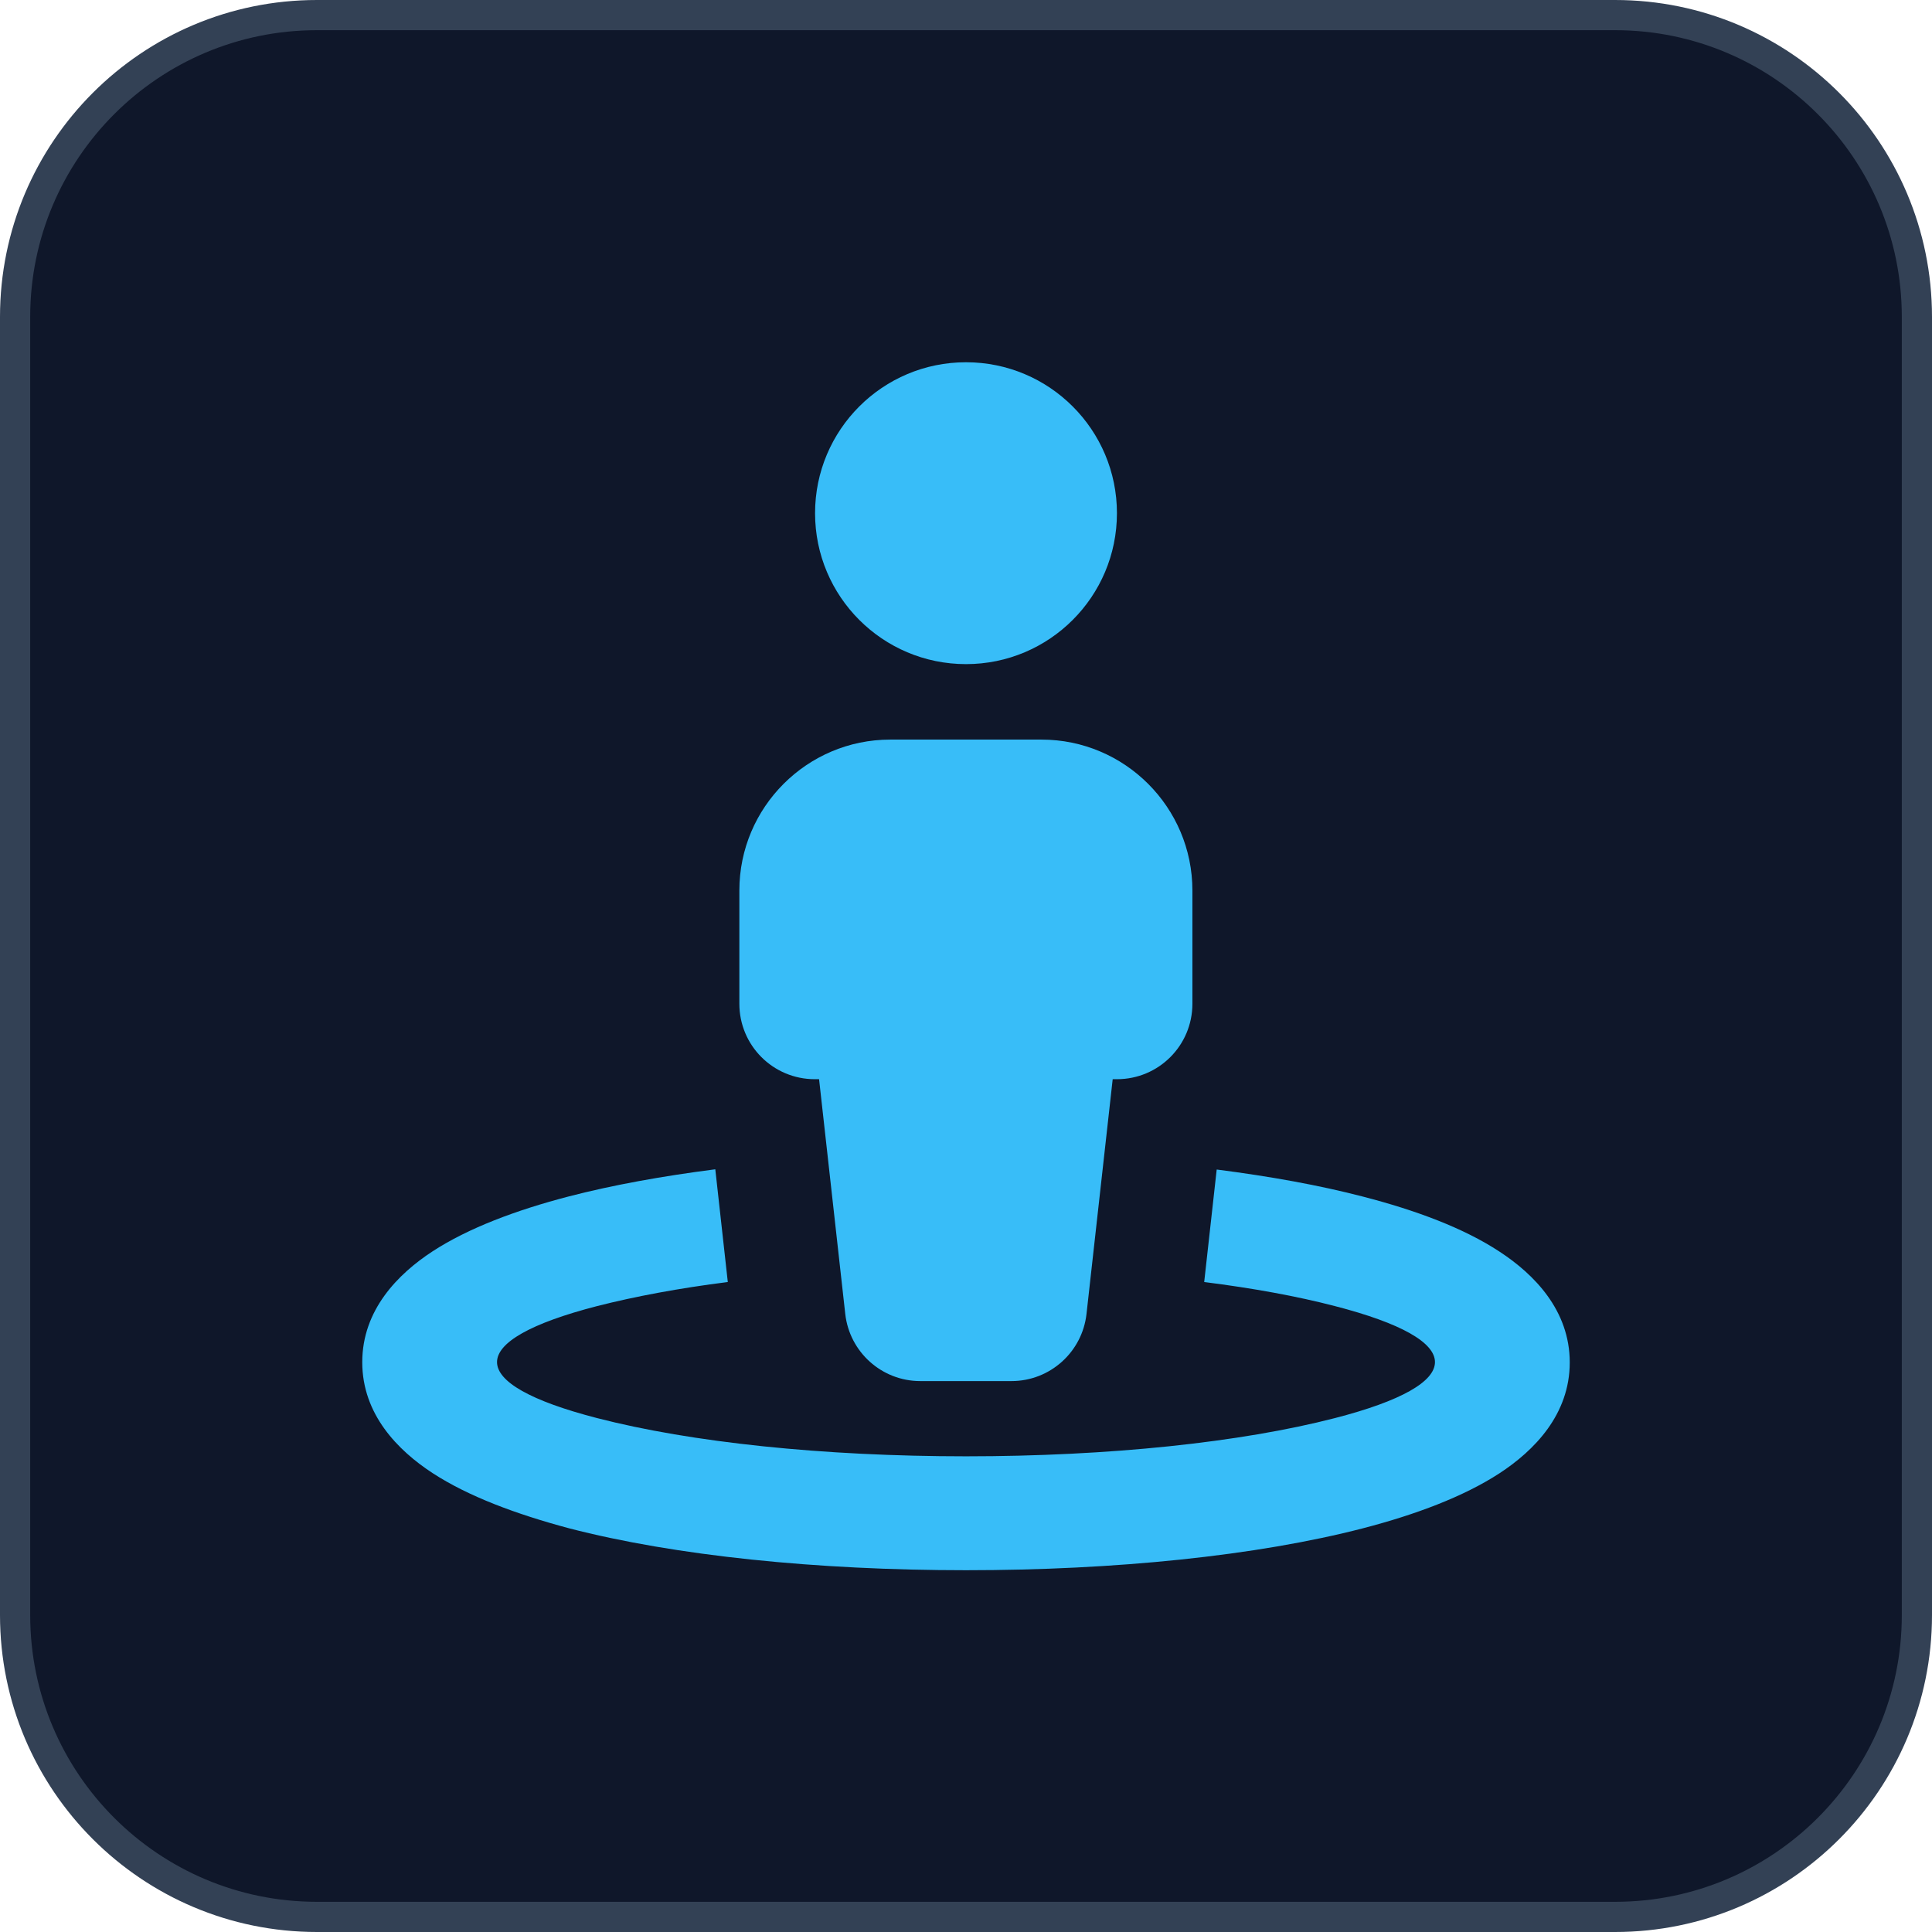
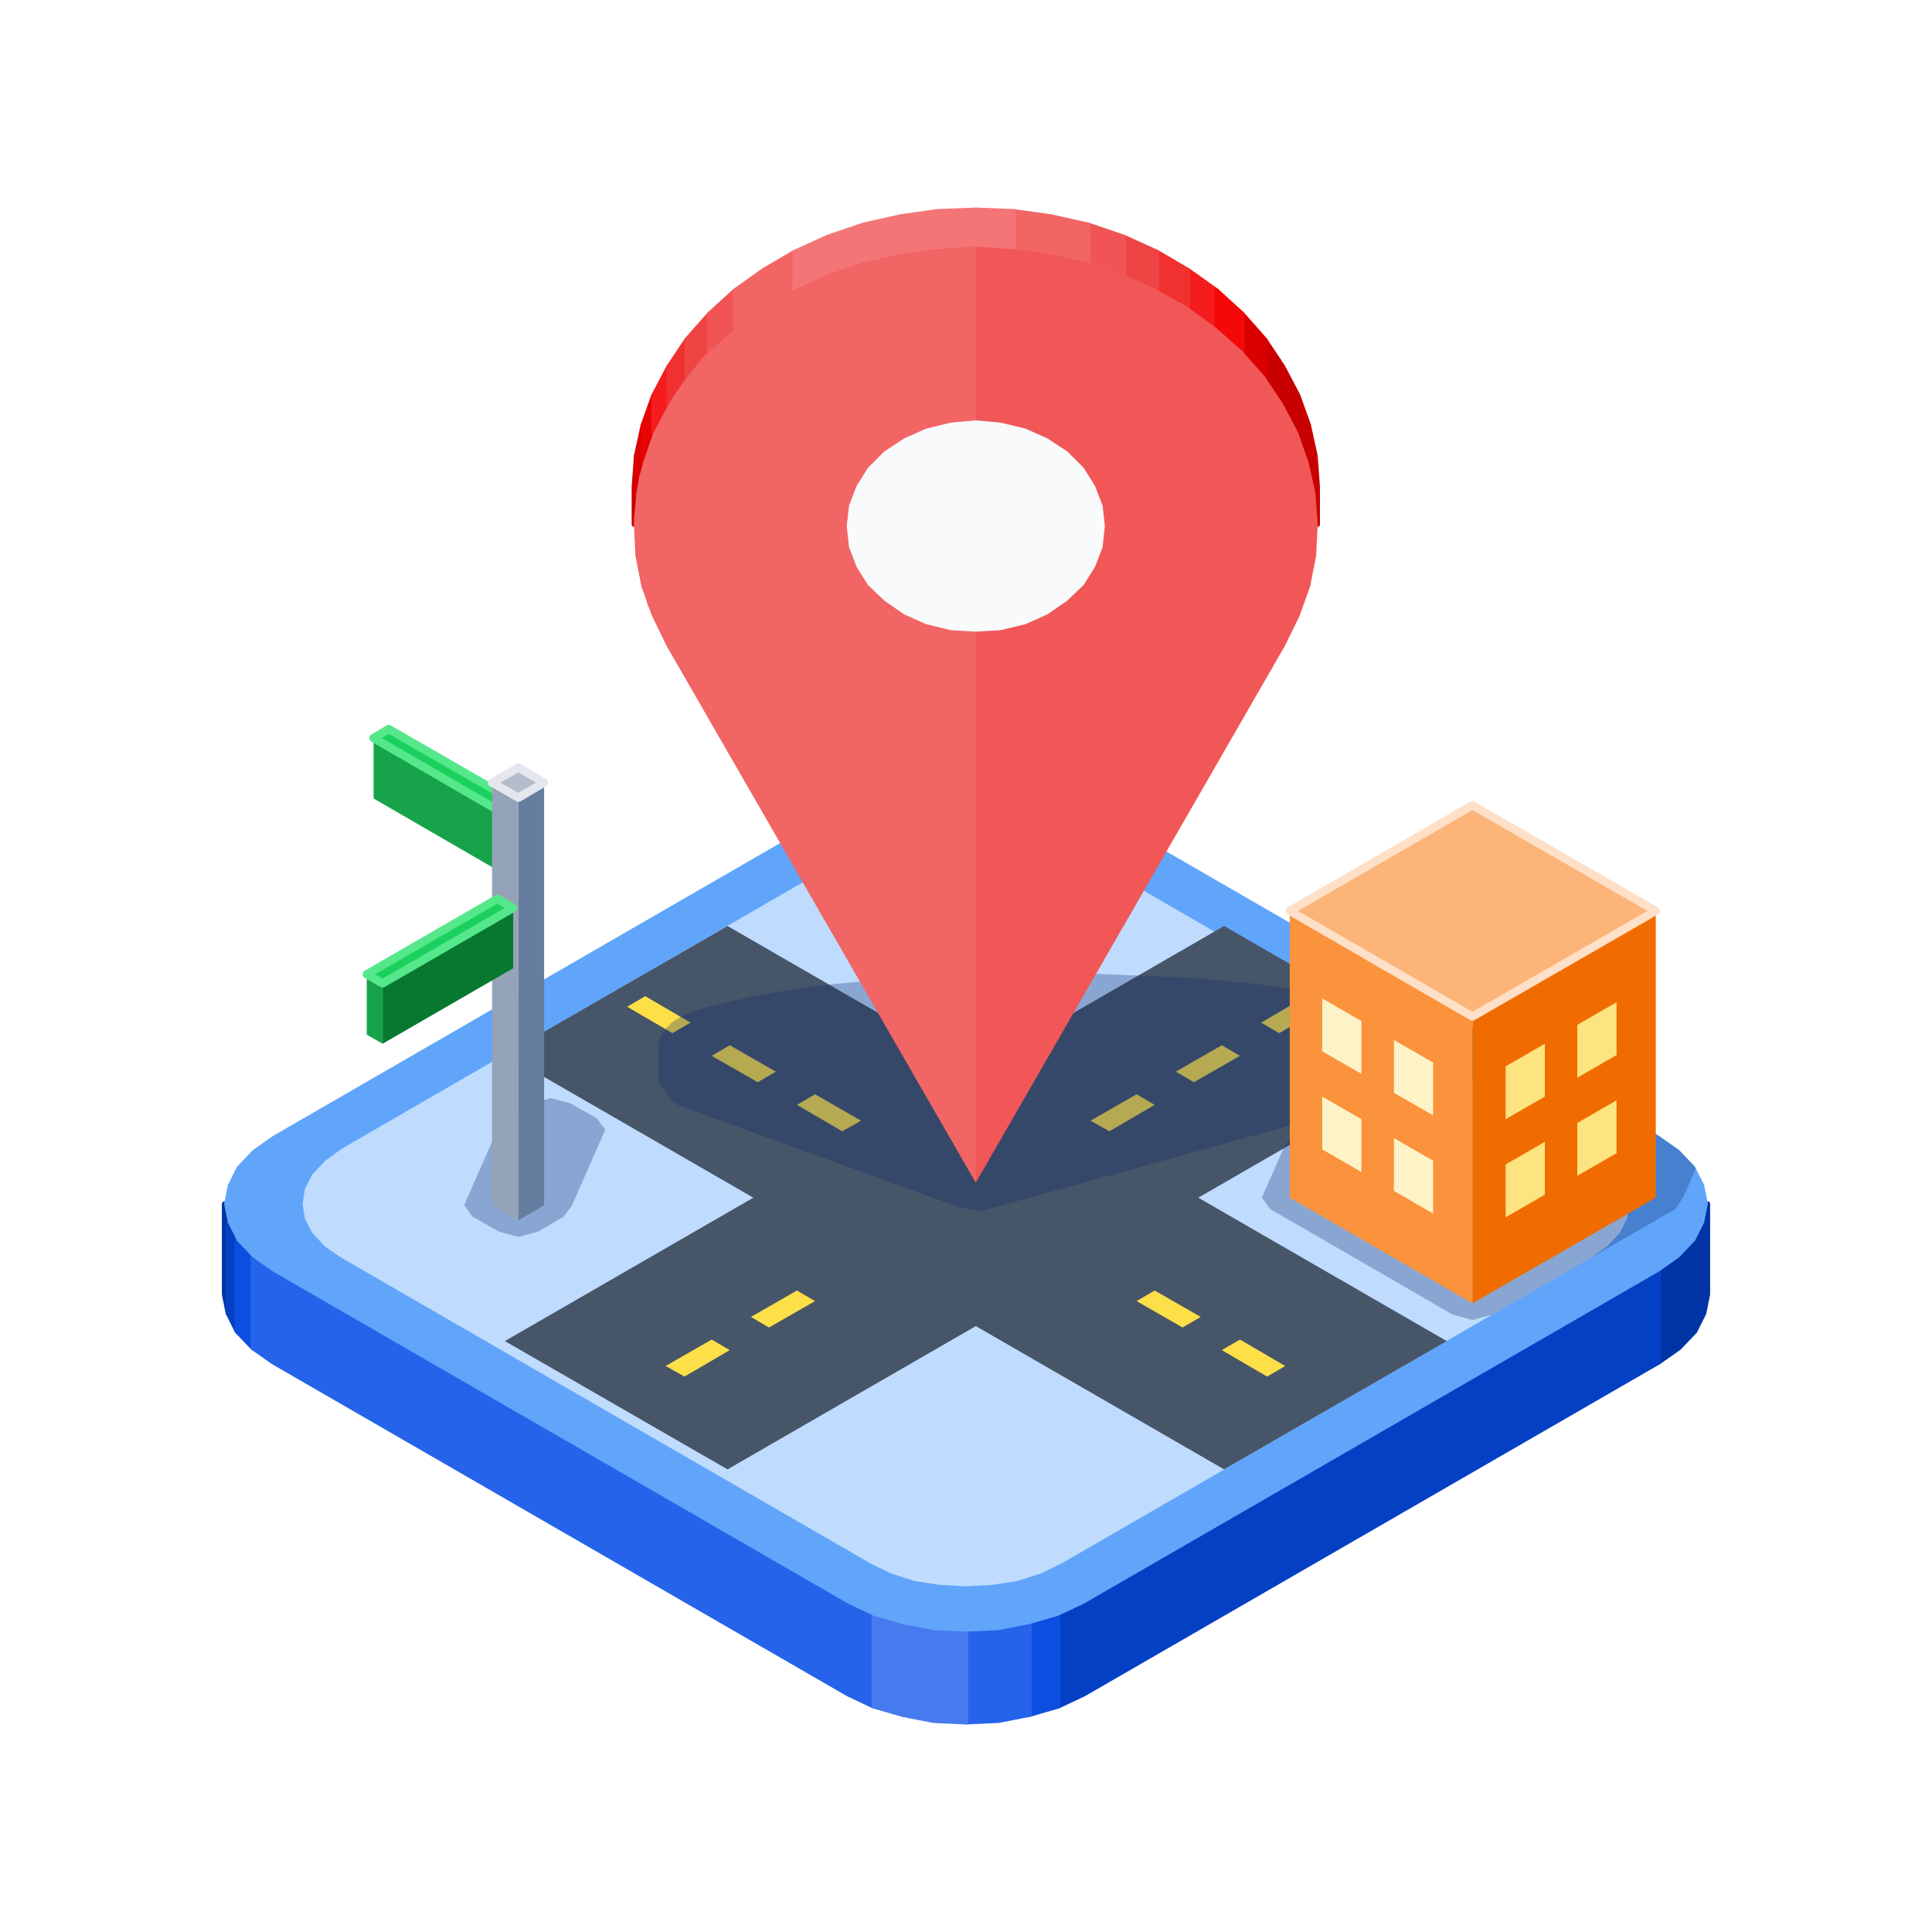
<svg xmlns="http://www.w3.org/2000/svg" viewBox="0 0 256 256" width="256" height="256" role="img" aria-label="Wanderguess icon">
-   <rect x="2.0" y="2.0" width="252" height="252" rx="40" fill="#0f172a" stroke="#334155" stroke-width="4" />
-   <svg x="48.0" y="48.0" width="160" height="160" viewBox="0 0 512 512">
-     <path fill="#38BDF8" d="M256 0a64 64 0 1 1 0 128 64 64 0 1 1 0-128zM224 160l64 0c35.3 0 64 28.7 64 64l0 48c0 17.7-14.3 32-32 32l-1.8 0-11.1 99.5c-1.8 16.2-15.5 28.5-31.8 28.5l-38.7 0c-16.3 0-30-12.3-31.8-28.5l-11.1-99.5-1.8 0c-17.7 0-32-14.3-32-32l0-48c0-35.3 28.7-64 64-64zM412.4 400.2c-16.1-4.2-34.8-7.6-55.4-10.2l5.3-47.7c22.7 2.9 43.7 6.7 62.1 11.5 22.4 5.8 42.6 13.3 57.8 23.3 14.7 9.6 29.8 24.9 29.8 47s-15.1 37.4-29.8 47c-15.2 9.9-35.5 17.5-57.8 23.3-45.1 11.7-105.3 17.8-168.4 17.8s-123.3-6.1-168.4-17.8C65.2 488.4 45 480.9 29.8 471 15.1 461.4 0 446.1 0 424s15.1-37.4 29.8-47c15.2-9.9 35.5-17.5 57.8-23.3 18.5-4.8 39.5-8.6 62.1-11.5L155 390c-20.6 2.6-39.3 6.1-55.4 10.2-56.6 14.6-56.6 32.9 0 47.5 39.9 10.3 95.8 16.2 156.4 16.2s116.5-5.9 156.4-16.2c56.6-14.6 56.6-32.9 0-47.5z" />
-   </svg>
+   <path d="M30.2,174L29.7,171.5L29.7,159.5L30.2,162ZM226.3,171.5L225.8,174L224.6,176.4L222.5,178.6L219.8,180.5L219.8,168.5L222.5,166.6L224.6,164.4L225.8,162L226.3,159.5Z" fill="#0034a5" stroke="#0034a5" stroke-width="0.6" stroke-linejoin="round" />
+   <path d="M31.4,176.4L30.2,174L30.2,162L31.4,164.4ZM219.8,180.5L143.6,224.5L140.2,226.1L140.2,214.1L143.6,212.5L219.8,168.5Z" fill="#0440c4" stroke="#0440c4" stroke-width="0.6" stroke-linejoin="round" />
+   <path d="M33.5,178.6L31.4,176.4L31.4,164.4L33.5,166.6ZM140.2,226.1L136.4,227.2L136.4,215.2L140.2,214.1Z" fill="#0c4fe0" stroke="#0c4fe0" stroke-width="0.6" stroke-linejoin="round" />
+   <path d="M115.8,226.1L112.4,224.5L36.2,180.5L33.5,178.6L33.5,166.6L36.2,168.5L112.4,212.5L115.8,214.1ZM136.4,227.2L132.3,228L128,228.2L128,216.2L132.3,216L136.4,215.2Z" fill="#2563eb" stroke="#2563eb" stroke-width="0.6" stroke-linejoin="round" />
+   <path d="M128,228.2L123.7,228L119.6,227.2L115.8,226.1L115.8,214.1L119.6,215.2L123.7,216L128,216.2Z" fill="#467aee" stroke="#467aee" stroke-width="0.6" stroke-linejoin="round" />
+   <path d="M219.8,150.5L222.5,152.4L224.6,154.6L225.8,157L226.3,159.5L225.8,162L224.6,164.4L222.5,166.6L219.8,168.5L143.6,212.5L140.2,214.1L136.4,215.2L132.3,216L128,216.2L123.7,216L119.6,215.2L115.8,214.1L112.4,212.5L36.2,168.5L33.5,166.6L31.4,164.4L30.2,162L29.7,159.5L30.2,157L31.4,154.6L33.5,152.4L36.2,150.5L112.4,106.5L115.8,104.9L119.6,103.7L123.7,103L128,102.8L132.3,103L136.4,103.7L140.2,104.9L143.6,106.5Z" fill="#60A5FA" />
+   <path d="M210.7,152.2L212.9,153.8L214.6,155.6L215.6,157.5L215.9,159.5L215.6,161.5L214.6,163.4L212.9,165.2L210.7,166.7L140.6,207.2L137.9,208.5L134.8,209.5L131.5,210L128,210.2L124.5,210L121.2,209.5L118.1,208.5L115.4,207.2L45.3,166.7L43.1,165.2L41.4,163.4L40.4,161.5L40.1,159.5L40.4,157.5L41.4,155.6L43.1,153.8L45.3,152.2L115.4,111.7L118.1,110.5L121.2,109.5L124.5,108.9L128,108.7L131.5,108.9L134.8,109.5L137.9,110.5L140.6,111.7Z" fill="#BFDBFE" />
+   <path d="M96.4,122.7L191.7,177.7L162.2,194.7L66.9,139.7Z" fill="#475569" />
+   <path d="M162.2,122.7L191.7,139.7L96.4,194.7L66.9,177.7Z" fill="#475569" />
+   <path d="M85.5,132L91.5,135.5L89.1,136.9L83.1,133.4Z" fill="#FDE047" />
+   <path d="M173.1,132L175.5,133.4L169.5,136.9L167.1,135.5Z" fill="#FDE047" />
+   <path d="M96.7,138.5L102.8,142L100.4,143.4L94.3,139.9Z" fill="#FDE047" />
+   <path d="M161.9,138.5L164.3,139.9L158.2,143.4L155.8,142Z" fill="#FDE047" />
+   <path d="M108,145L114.1,148.5L111.6,149.9L105.6,146.4Z" fill="#FDE047" />
+   <path d="M150.6,145L153,146.4L147,149.9L144.5,148.5Z" fill="#FDE047" />
+   <path d="M153,171L159.1,174.5L156.7,175.9L150.6,172.4Z" fill="#FDE047" />
+   <path d="M105.6,171L108,172.4L101.9,175.9L99.5,174.5Z" fill="#FDE047" />
+   <path d="M164.3,177.5L170.3,181L167.9,182.4L161.9,178.9Z" fill="#FDE047" />
+   <path d="M94.3,177.5L96.7,178.9L90.7,182.4L88.2,181Z" fill="#FDE047" />
+   <path d="M195.4,136.4L219.8,150.5L222.5,152.4L224.6,154.6L224.7,154.9L223,158.7L222,160.2L197.7,174.2L195.1,174.9L192.5,174.2L168.3,160.2L167.2,158.7L170.2,151.9L171.2,150.4ZM90.2,134.7L91.9,134L94.2,133.3L96.8,132.7L99.5,132.1L102.7,131.5L106.4,130.9L110.4,130.4L114.7,130L119.3,129.6L124.1,129.4L129,129.2L134.1,129L139.1,129L144.2,129L149.1,129.2L153.9,129.4L158.4,129.6L162.7,130L166.6,130.4L170.2,130.9L173.4,131.5L176,132.1L178.6,132.7L180.8,133.3L182.5,134L183.6,134.7L184.2,135.5L185.2,137L185.2,141.9L185.2,142.7L184.2,144.2L183.6,144.9L182.5,145.6L180.8,146.4L178.6,147L132.1,159.9L129.5,160.5L126.9,159.9L91.4,147L89.8,146.4L88.8,145.6L87.7,144.1L87.2,143.4L87.3,137.7L88.3,136.2L89,135.5ZM70.4,146.2L73,145.5L75.6,146.2L79.1,148.2L80.2,149.7L75.8,159.7L74.7,161.2L71.3,163.2L68.7,163.9L66.1,163.2L62.6,161.2L61.5,159.7L65.9,149.7L67,148.2Z" fill="#0a296d" fill-opacity="0.3" />
+   <path d="M219.4,158.7L195.1,172.7L195.1,134.7L219.4,120.7Z" fill="#f06c00" />
+   <path d="M195.1,172.7L170.9,158.7L170.9,120.7L195.1,134.7Z" fill="#fb923c" />
+   <path d="M195.1,106.7L219.4,120.7L195.1,134.7L170.9,120.7Z" fill="#fcb478" />
+   <path d="M195.1,106.7L219.4,120.7L195.1,134.7L170.9,120.7Z" fill="none" stroke="#fee0c8" stroke-width="1.1" stroke-linejoin="round" />
+   <path d="M175.2,152.3L180.4,155.3L180.4,148.3L175.2,145.3Z" fill="#FEF3C7" />
+   <path d="M184.7,157.8L189.9,160.8L189.9,153.8L184.7,150.8Z" fill="#FEF3C7" />
+   <path d="M199.5,161.3L204.7,158.3L204.7,151.3L199.5,154.3Z" fill="#fde481" />
+   <path d="M209,155.8L214.2,152.8L214.2,145.8L209,148.8Z" fill="#fde481" />
+   <path d="M175.2,139.3L180.4,142.3L180.4,135.3L175.2,132.3Z" fill="#FEF3C7" />
+   <path d="M184.7,144.8L189.9,147.8L189.9,140.8L184.7,137.8Z" fill="#FEF3C7" />
+   <path d="M199.5,148.3L204.7,145.3L204.7,138.3L199.5,141.3Z" fill="#fde481" />
+   <path d="M209,142.8L214.2,139.8L214.2,132.8L209,135.8Z" fill="#fde481" />
+   <path d="M84.3,65.3L84,69.5L84,64.5L84.3,60.4ZM174.6,69.5L174.3,65.3L173.4,61.3L172,57.3L170,53.5L167.6,49.9L167.6,45L170,48.6L172,52.4L173.4,56.3L174.3,60.4L174.6,64.5Z" fill="#c80000" stroke="#c80000" stroke-width="0.6" stroke-linejoin="round" />
+   <path d="M85.2,61.3L84.3,65.3L84.3,60.4L85.2,56.3ZM167.6,49.9L164.6,46.5L164.6,41.6L167.6,45Z" fill="#da0000" stroke="#da0000" stroke-width="0.6" stroke-linejoin="round" />
+   <path d="M86.6,57.3L85.2,61.3L85.2,56.3L86.6,52.4Z" fill="#e80404" stroke="#e80404" stroke-width="0.6" stroke-linejoin="round" />
+   <path d="M88.6,53.5L86.6,57.3L86.6,52.4L88.6,48.6ZM161.2,43.5L157.4,40.7L157.4,35.8L161.2,38.5Z" fill="#f41c1c" stroke="#f41c1c" stroke-width="0.6" stroke-linejoin="round" />
+   <path d="M91,49.9L88.6,53.5L88.6,48.6L91,45ZM157.4,40.7L153.3,38.4L153.3,33.4L157.4,35.8Z" fill="#f13030" stroke="#f13030" stroke-width="0.6" stroke-linejoin="round" />
+   <path d="M94,46.5L91,49.9L91,45L94,41.6ZM153.3,38.4L148.9,36.4L148.9,31.4L153.3,33.4Z" fill="#ef4444" stroke="#ef4444" stroke-width="0.6" stroke-linejoin="round" />
+   <path d="M164.6,46.5L161.2,43.5L161.2,38.5L164.6,41.6Z" fill="#f50808" stroke="#f50808" stroke-width="0.6" stroke-linejoin="round" />
+   <path d="M97.4,43.5L94,46.5L94,41.6L97.4,38.5ZM148.9,36.4L144.2,34.8L144.2,29.8L148.9,31.4Z" fill="#f05454" stroke="#f05454" stroke-width="0.6" stroke-linejoin="round" />
+   <path d="M105.3,38.4L101.2,40.7L97.4,43.5L97.4,38.5L101.2,35.8L105.3,33.4ZM144.2,34.8L139.3,33.7L134.3,33L134.3,28L139.3,28.7L144.2,29.8Z" fill="#f26565" stroke="#f26565" stroke-width="0.6" stroke-linejoin="round" />
+   <path d="M134.3,33L129.3,32.7L124.2,33L119.3,33.7L114.4,34.8L109.7,36.4L105.3,38.4L105.3,33.4L109.7,31.4L114.4,29.8L119.3,28.7L124.2,28L129.3,27.8L134.3,28Z" fill="#f37575" stroke="#f37575" stroke-width="0.6" stroke-linejoin="round" />
+   <path d="M129.3,156.7L170.3,85.5L172.2,81.6L173.6,77.7L174.4,73.6L174.6,69.5L174.3,65.3L173.4,61.3L172,57.3L170,53.5L167.6,49.9L164.6,46.5L161.2,43.5L157.4,40.7L153.3,38.4L148.9,36.4L144.2,34.8L139.3,33.7L134.3,33L129.3,32.7L124.2,33L119.3,33.7L114.4,34.8L109.7,36.4L105.3,38.4L101.2,40.7L97.4,43.5L94,46.5L91,49.9L88.6,53.5L86.6,57.3L85.2,61.3L84.3,65.3L84,69.5L84.2,73.6L85,77.7L86.4,81.6L88.3,85.5Z" fill="#f15757" />
+   <path d="M129.3,156.7L129.3,32.7L122.3,33.2L115.5,34.5L109,36.6L103,39.6L97.7,43.3L93,47.5L89.3,52.4L86.5,57.6L84.7,63.1L84,68.8L84.4,74.5L85.8,80.1L88.3,85.5Z" fill="#f26565" />
+   <path d="M146.4,69.7L146.1,67L145.1,64.4L143.6,62L141.4,59.8L138.8,58.1L135.9,56.8L132.6,56L129.3,55.7L126,56L122.7,56.8L119.8,58.1L117.2,59.8L115,62L113.5,64.4L112.5,67L112.2,69.7L112.5,72.5L113.5,75.1L115,77.5L117.2,79.6L119.8,81.4L122.7,82.7L126,83.5L129.3,83.7L132.6,83.5L135.9,82.7L138.8,81.4L141.4,79.6L143.6,77.5L145.1,75.1L146.1,72.5Z" fill="#F8FAFC" />
+   <path d="M65.9,115.3L49.5,105.8L49.5,97.8L65.9,107.3Z" fill="#16a34a" />
+   <path d="M68,114.1L65.9,115.3L65.9,107.3L68,106.1Z" fill="#087831" />
+   <path d="M51.5,96.6L68,106.1L65.9,107.3L49.5,97.8Z" fill="#1cd05e" />
+   <path d="M51.5,96.6L68,106.1L65.9,107.3L49.5,97.8Z" fill="none" stroke="#55e88b" stroke-width="1.1" stroke-linejoin="round" />
+   <path d="M72.1,159.7L68.7,161.7L68.7,105.7L72.1,103.7Z" fill="#657d9f" />
+   <path d="M68.7,161.7L65.2,159.7L65.2,103.7L68.7,105.7Z" fill="#94a3b8" />
+   <path d="M68.7,101.7L72.1,103.7L68.7,105.7L65.2,103.7Z" fill="#b3bdcc" />
+   <path d="M68.7,101.7L72.1,103.7L68.7,105.7L65.2,103.7Z" fill="none" stroke="#e4e7ed" stroke-width="1.1" stroke-linejoin="round" />
+   <path d="M68,128.3L50.7,138.3L50.7,130.3L68,120.3Z" fill="#087831" />
+   <path d="M50.7,138.3L48.6,137.1L48.6,129.1L50.7,130.3Z" fill="#16a34a" />
+   <path d="M65.9,119.1L68,120.3L50.7,130.3L48.6,129.1Z" fill="#1cd05e" />
+   <path d="M65.9,119.1L68,120.3L50.7,130.3L48.6,129.1Z" fill="none" stroke="#55e88b" stroke-width="1.1" stroke-linejoin="round" />
</svg>
